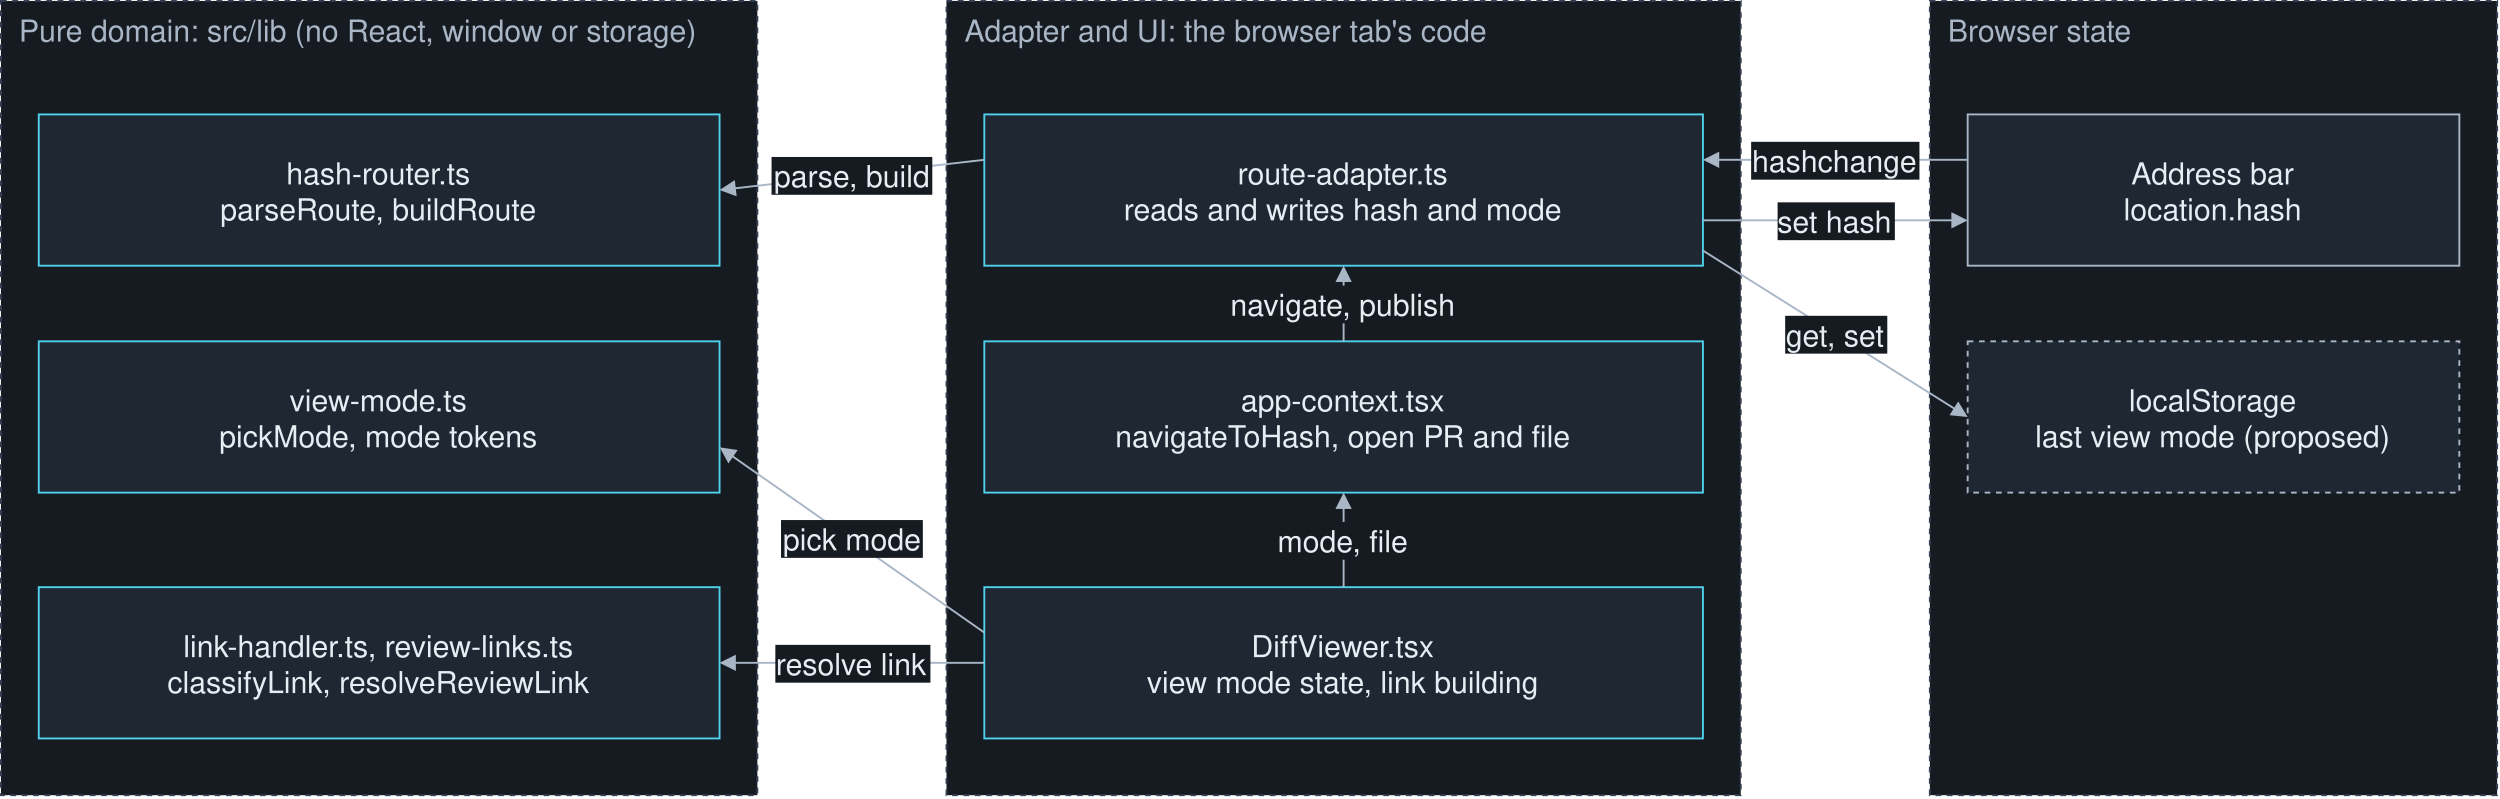
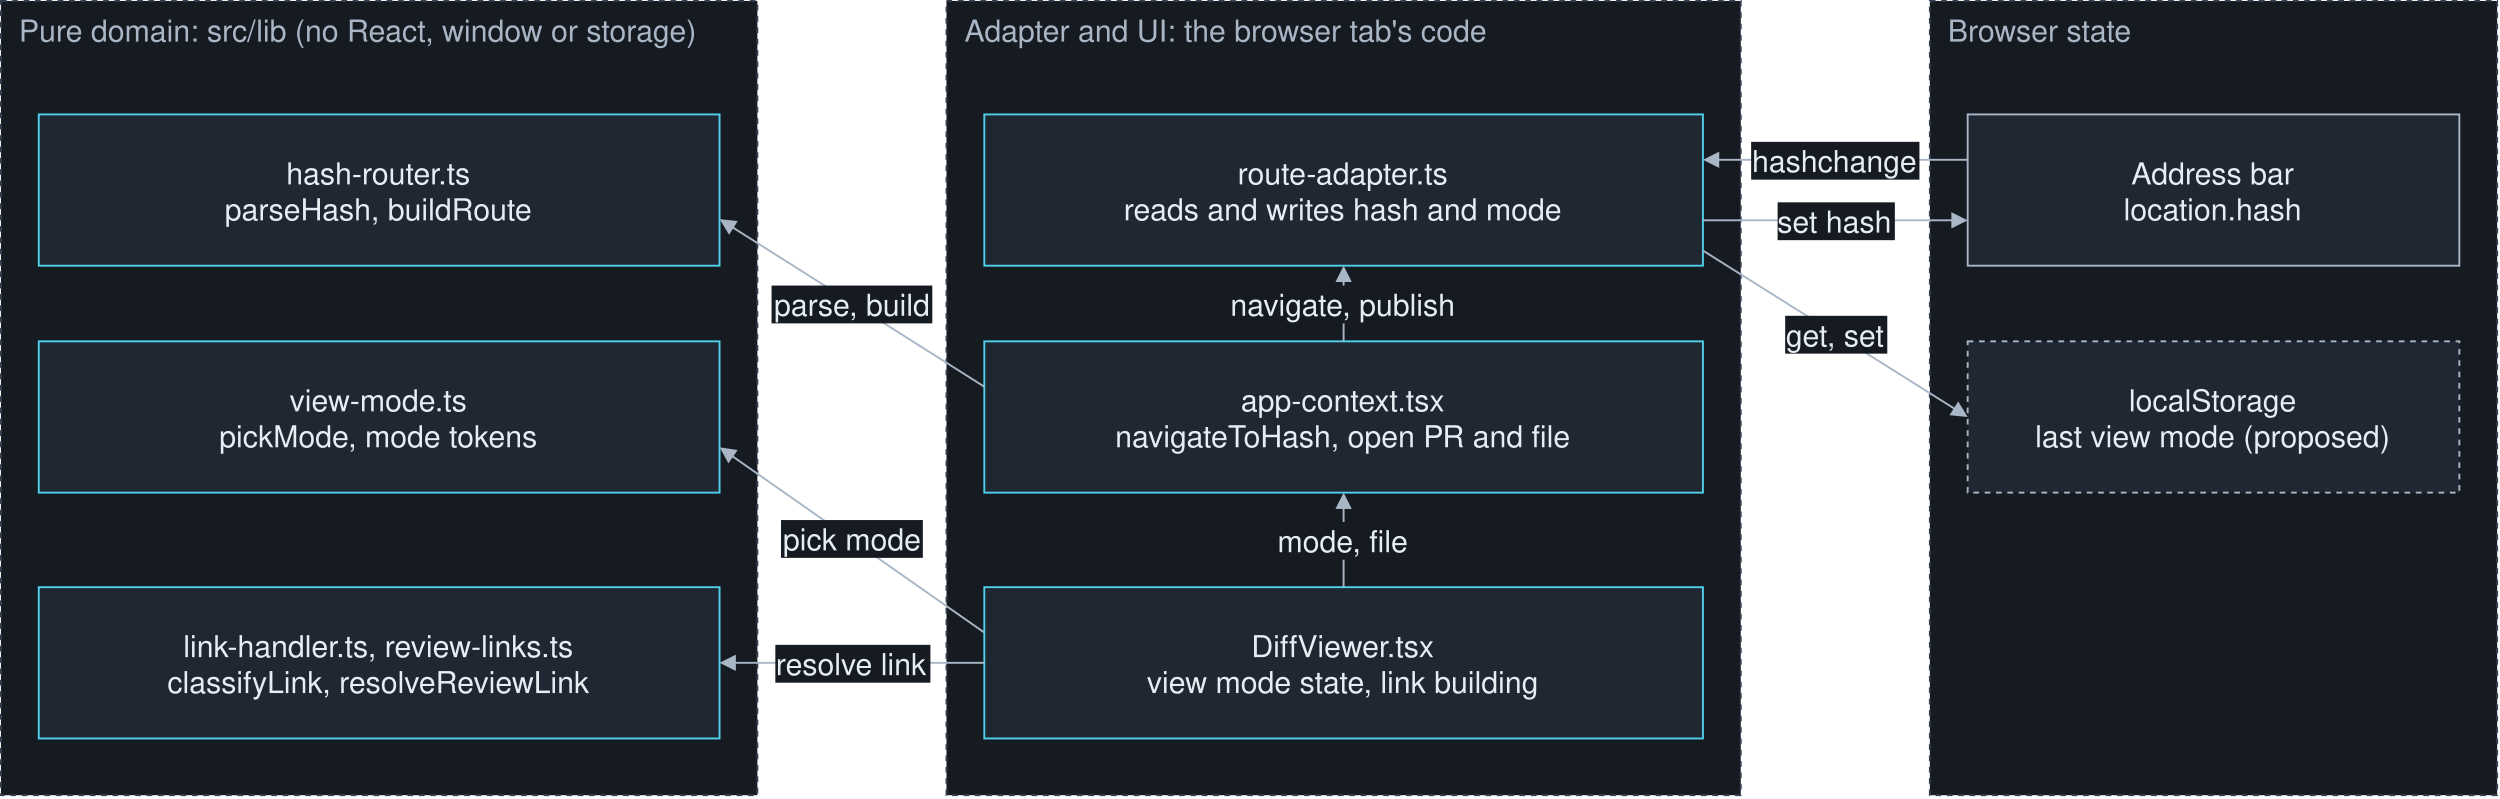
<svg xmlns="http://www.w3.org/2000/svg" style="background: transparent; background-color: transparent; color-scheme: light dark;" version="1.1" width="1322px" height="422px" viewBox="0 0 1322 422">
  <defs />
  <g>
    <g data-cell-id="0">
      <g data-cell-id="1">
        <g data-cell-id="lane-domain">
          <g transform="translate(0.5,0.5)">
            <rect x="0" y="0" width="400" height="420" fill="#161b22" stroke="#344052" stroke-dasharray="3 3" pointer-events="all" style="fill: light-dark(rgb(22, 27, 34), rgb(211, 215, 221)); stroke: light-dark(rgb(52, 64, 82), rgb(174, 184, 199));" />
          </g>
          <g>
            <g fill="#a9b6c6" font-family="Helvetica" text-anchor="start" font-size="16px" style="fill: light-dark(rgb(169, 182, 198), rgb(73, 84, 98));">
              <text x="10" y="22">Pure domain: src/lib (no React, window or storage)</text>
            </g>
          </g>
        </g>
        <g data-cell-id="lane-app">
          <g transform="translate(0.5,0.5)">
            <rect x="500" y="0" width="420" height="420" fill="#161b22" stroke="#344052" stroke-dasharray="3 3" pointer-events="all" style="fill: light-dark(rgb(22, 27, 34), rgb(211, 215, 221)); stroke: light-dark(rgb(52, 64, 82), rgb(174, 184, 199));" />
          </g>
          <g>
            <g fill="#a9b6c6" font-family="Helvetica" text-anchor="start" font-size="16px" style="fill: light-dark(rgb(169, 182, 198), rgb(73, 84, 98));">
              <text x="510" y="22">Adapter and UI: the browser tab's code</text>
            </g>
          </g>
        </g>
        <g data-cell-id="lane-browser">
          <g transform="translate(0.5,0.5)">
            <rect x="1020" y="0" width="300" height="420" fill="#161b22" stroke="#344052" stroke-dasharray="3 3" pointer-events="all" style="fill: light-dark(rgb(22, 27, 34), rgb(211, 215, 221)); stroke: light-dark(rgb(52, 64, 82), rgb(174, 184, 199));" />
          </g>
          <g>
            <g fill="#a9b6c6" font-family="Helvetica" text-anchor="start" font-size="16px" style="fill: light-dark(rgb(169, 182, 198), rgb(73, 84, 98));">
              <text x="1030" y="22">Browser state</text>
            </g>
          </g>
        </g>
        <g data-cell-id="route">
          <g transform="translate(0.5,0.5)">
            <rect x="20" y="60" width="360" height="80" fill="#1f2733" stroke="#4fd1ec" pointer-events="all" style="fill: light-dark(rgb(31, 39, 51), rgb(199, 205, 216)); stroke: light-dark(rgb(79, 209, 236), rgb(0, 101, 124));" />
          </g>
          <g>
            <g fill="#e6edf3" font-family="Helvetica" text-anchor="middle" font-size="16px" style="fill: light-dark(rgb(230, 237, 243), rgb(29, 35, 40));">
              <text x="200" y="97.5">hash-router.ts</text>
-               <text x="200" y="116.5">parseRoute, buildRoute</text>
+               <text x="200" y="116.5">parseHash, buildRoute</text>
            </g>
          </g>
        </g>
        <g data-cell-id="mode">
          <g transform="translate(0.5,0.5)">
            <rect x="20" y="180" width="360" height="80" fill="#1f2733" stroke="#4fd1ec" pointer-events="all" style="fill: light-dark(rgb(31, 39, 51), rgb(199, 205, 216)); stroke: light-dark(rgb(79, 209, 236), rgb(0, 101, 124));" />
          </g>
          <g>
            <g fill="#e6edf3" font-family="Helvetica" text-anchor="middle" font-size="16px" style="fill: light-dark(rgb(230, 237, 243), rgb(29, 35, 40));">
              <text x="200" y="217.5">view-mode.ts</text>
              <text x="200" y="236.5">pickMode, mode tokens</text>
            </g>
          </g>
        </g>
        <g data-cell-id="links">
          <g transform="translate(0.5,0.5)">
            <rect x="20" y="310" width="360" height="80" fill="#1f2733" stroke="#4fd1ec" pointer-events="all" style="fill: light-dark(rgb(31, 39, 51), rgb(199, 205, 216)); stroke: light-dark(rgb(79, 209, 236), rgb(0, 101, 124));" />
          </g>
          <g>
            <g fill="#e6edf3" font-family="Helvetica" text-anchor="middle" font-size="16px" style="fill: light-dark(rgb(230, 237, 243), rgb(29, 35, 40));">
              <text x="200" y="347.5">link-handler.ts, review-links.ts</text>
              <text x="200" y="366.5">classifyLink, resolveReviewLink</text>
            </g>
          </g>
        </g>
        <g data-cell-id="adapter">
          <g transform="translate(0.5,0.5)">
            <rect x="520" y="60" width="380" height="80" fill="#1f2733" stroke="#4fd1ec" pointer-events="all" style="fill: light-dark(rgb(31, 39, 51), rgb(199, 205, 216)); stroke: light-dark(rgb(79, 209, 236), rgb(0, 101, 124));" />
          </g>
          <g>
            <g fill="#e6edf3" font-family="Helvetica" text-anchor="middle" font-size="16px" style="fill: light-dark(rgb(230, 237, 243), rgb(29, 35, 40));">
              <text x="710" y="97.5">route-adapter.ts</text>
              <text x="710" y="116.5">reads and writes hash and mode</text>
            </g>
          </g>
        </g>
        <g data-cell-id="appctx">
          <g transform="translate(0.5,0.5)">
            <rect x="520" y="180" width="380" height="80" fill="#1f2733" stroke="#4fd1ec" pointer-events="all" style="fill: light-dark(rgb(31, 39, 51), rgb(199, 205, 216)); stroke: light-dark(rgb(79, 209, 236), rgb(0, 101, 124));" />
          </g>
          <g>
            <g fill="#e6edf3" font-family="Helvetica" text-anchor="middle" font-size="16px" style="fill: light-dark(rgb(230, 237, 243), rgb(29, 35, 40));">
              <text x="710" y="217.5">app-context.tsx</text>
              <text x="710" y="236.5">navigateToHash, open PR and file</text>
            </g>
          </g>
        </g>
        <g data-cell-id="diff">
          <g transform="translate(0.5,0.5)">
            <rect x="520" y="310" width="380" height="80" fill="#1f2733" stroke="#4fd1ec" pointer-events="all" style="fill: light-dark(rgb(31, 39, 51), rgb(199, 205, 216)); stroke: light-dark(rgb(79, 209, 236), rgb(0, 101, 124));" />
          </g>
          <g>
            <g fill="#e6edf3" font-family="Helvetica" text-anchor="middle" font-size="16px" style="fill: light-dark(rgb(230, 237, 243), rgb(29, 35, 40));">
              <text x="710" y="347.5">DiffViewer.tsx</text>
              <text x="710" y="366.5">view mode state, link building</text>
            </g>
          </g>
        </g>
        <g data-cell-id="addr">
          <g transform="translate(0.5,0.5)">
            <rect x="1040" y="60" width="260" height="80" fill="#1f2733" stroke="#a9b6c6" pointer-events="all" style="fill: light-dark(rgb(31, 39, 51), rgb(199, 205, 216)); stroke: light-dark(rgb(169, 182, 198), rgb(73, 84, 98));" />
          </g>
          <g>
            <g fill="#e6edf3" font-family="Helvetica" text-anchor="middle" font-size="16px" style="fill: light-dark(rgb(230, 237, 243), rgb(29, 35, 40));">
              <text x="1170" y="97.5">Address bar</text>
              <text x="1170" y="116.5">location.hash</text>
            </g>
          </g>
        </g>
        <g data-cell-id="storage">
          <g transform="translate(0.5,0.5)">
            <rect x="1040" y="180" width="260" height="80" fill="#1f2733" stroke="#a9b6c6" stroke-dasharray="3 3" pointer-events="all" style="fill: light-dark(rgb(31, 39, 51), rgb(199, 205, 216)); stroke: light-dark(rgb(169, 182, 198), rgb(73, 84, 98));" />
          </g>
          <g>
            <g fill="#e6edf3" font-family="Helvetica" text-anchor="middle" font-size="16px" style="fill: light-dark(rgb(230, 237, 243), rgb(29, 35, 40));">
              <text x="1170" y="217.5">localStorage</text>
              <text x="1170" y="236.5">last view mode (proposed)</text>
            </g>
          </g>
        </g>
        <g data-cell-id="e-addr-adapter">
          <g transform="translate(0.5,0.5)">
            <path d="M 1040 84 L 908.12 84" fill="none" stroke="#a9b6c6" stroke-miterlimit="10" pointer-events="stroke" style="stroke: light-dark(rgb(169, 182, 198), rgb(73, 84, 98));" />
            <path d="M 901.12 84 L 908.12 80.5 L 908.12 87.5 Z" fill="#a9b6c6" stroke="#a9b6c6" stroke-miterlimit="10" pointer-events="all" style="fill: light-dark(rgb(169, 182, 198), rgb(73, 84, 98)); stroke: light-dark(rgb(169, 182, 198), rgb(73, 84, 98));" />
          </g>
          <g>
            <g fill="#e6edf3" font-family="Helvetica" text-anchor="middle" font-size="16px" style="fill: light-dark(rgb(230, 237, 243), rgb(29, 35, 40));">
              <rect fill="#161b22" stroke="none" x="926" y="75" width="89" height="20" stroke-width="0" style="fill: light-dark(rgb(22, 27, 34), rgb(211, 215, 221));" />
              <text x="970" y="91">hashchange</text>
            </g>
          </g>
        </g>
        <g data-cell-id="e-adapter-addr">
          <g transform="translate(0.5,0.5)">
            <path d="M 900 116 L 1031.88 116" fill="none" stroke="#a9b6c6" stroke-miterlimit="10" pointer-events="stroke" style="stroke: light-dark(rgb(169, 182, 198), rgb(73, 84, 98));" />
            <path d="M 1038.88 116 L 1031.88 119.5 L 1031.88 112.5 Z" fill="#a9b6c6" stroke="#a9b6c6" stroke-miterlimit="10" pointer-events="all" style="fill: light-dark(rgb(169, 182, 198), rgb(73, 84, 98)); stroke: light-dark(rgb(169, 182, 198), rgb(73, 84, 98));" />
          </g>
          <g>
            <g fill="#e6edf3" font-family="Helvetica" text-anchor="middle" font-size="16px" style="fill: light-dark(rgb(230, 237, 243), rgb(29, 35, 40));">
              <rect fill="#161b22" stroke="none" x="940" y="107" width="62" height="20" stroke-width="0" style="fill: light-dark(rgb(22, 27, 34), rgb(211, 215, 221));" />
              <text x="970" y="123">set hash</text>
            </g>
          </g>
        </g>
-         <g data-cell-id="e-adapter-route">
-           <g transform="translate(0.5,0.5)">
-             <path d="M 520 84 L 388.07 99.08" fill="none" stroke="#a9b6c6" stroke-miterlimit="10" pointer-events="stroke" style="stroke: light-dark(rgb(169, 182, 198), rgb(73, 84, 98));" />
-             <path d="M 381.11 99.87 L 387.67 95.6 L 388.46 102.56 Z" fill="#a9b6c6" stroke="#a9b6c6" stroke-miterlimit="10" pointer-events="all" style="fill: light-dark(rgb(169, 182, 198), rgb(73, 84, 98)); stroke: light-dark(rgb(169, 182, 198), rgb(73, 84, 98));" />
-           </g>
-           <g>
-             <g fill="#e6edf3" font-family="Helvetica" text-anchor="middle" font-size="16px" style="fill: light-dark(rgb(230, 237, 243), rgb(29, 35, 40));">
-               <rect fill="#161b22" stroke="none" x="408" y="83" width="85" height="20" stroke-width="0" style="fill: light-dark(rgb(22, 27, 34), rgb(211, 215, 221));" />
-               <text x="450.45" y="98.95">parse, build</text>
+         <g data-cell-id="e-app-route">
+           <g transform="translate(0.5,0.5)">
+             <path d="M 520 204 L 386.91 119.74" fill="none" stroke="#a9b6c6" stroke-miterlimit="10" pointer-events="stroke" style="stroke: light-dark(rgb(169, 182, 198), rgb(73, 84, 98));" />
+             <path d="M 381 116 L 385.04 122.7 L 388.79 116.79 Z" fill="#a9b6c6" stroke="#a9b6c6" stroke-miterlimit="10" pointer-events="all" style="fill: light-dark(rgb(169, 182, 198), rgb(73, 84, 98)); stroke: light-dark(rgb(169, 182, 198), rgb(73, 84, 98));" />
+           </g>
+           <g>
+             <g fill="#e6edf3" font-family="Helvetica" text-anchor="middle" font-size="16px" style="fill: light-dark(rgb(230, 237, 243), rgb(29, 35, 40));">
+               <rect fill="#161b22" stroke="none" x="408" y="151" width="85" height="20" stroke-width="0" style="fill: light-dark(rgb(22, 27, 34), rgb(211, 215, 221));" />
+               <text x="450.5" y="167">parse, build</text>
            </g>
          </g>
        </g>
        <g data-cell-id="e-diff-mode">
          <g transform="translate(0.5,0.5)">
            <path d="M 520 334 L 386.73 240.71" fill="none" stroke="#a9b6c6" stroke-miterlimit="10" pointer-events="stroke" style="stroke: light-dark(rgb(169, 182, 198), rgb(73, 84, 98));" />
            <path d="M 381 236.7 L 388.73 237.84 L 384.73 243.58 Z" fill="#a9b6c6" stroke="#a9b6c6" stroke-miterlimit="10" pointer-events="all" style="fill: light-dark(rgb(169, 182, 198), rgb(73, 84, 98)); stroke: light-dark(rgb(169, 182, 198), rgb(73, 84, 98));" />
          </g>
          <g>
            <g fill="#e6edf3" font-family="Helvetica" text-anchor="middle" font-size="16px" style="fill: light-dark(rgb(230, 237, 243), rgb(29, 35, 40));">
              <rect fill="#161b22" stroke="none" x="413" y="275" width="75" height="20" stroke-width="0" style="fill: light-dark(rgb(22, 27, 34), rgb(211, 215, 221));" />
              <text x="450.5" y="291">pick mode</text>
            </g>
          </g>
        </g>
        <g data-cell-id="e-adapter-storage">
          <g transform="translate(0.5,0.5)">
            <path d="M 900 132 L 1033.13 215.68" fill="none" stroke="#a9b6c6" stroke-miterlimit="10" pointer-events="stroke" style="stroke: light-dark(rgb(169, 182, 198), rgb(73, 84, 98));" />
            <path d="M 1039.05 219.41 L 1031.26 218.64 L 1034.99 212.72 Z" fill="#a9b6c6" stroke="#a9b6c6" stroke-miterlimit="10" pointer-events="all" style="fill: light-dark(rgb(169, 182, 198), rgb(73, 84, 98)); stroke: light-dark(rgb(169, 182, 198), rgb(73, 84, 98));" />
          </g>
          <g>
            <g fill="#e6edf3" font-family="Helvetica" text-anchor="middle" font-size="16px" style="fill: light-dark(rgb(230, 237, 243), rgb(29, 35, 40));">
              <rect fill="#161b22" stroke="none" x="944" y="167" width="54" height="20" stroke-width="0" style="fill: light-dark(rgb(22, 27, 34), rgb(211, 215, 221));" />
              <text x="970.27" y="183.17">get, set</text>
            </g>
          </g>
        </g>
        <g data-cell-id="e-app-adapter">
          <g transform="translate(0.5,0.5)">
            <path d="M 710 180 L 710 148.12" fill="none" stroke="#a9b6c6" stroke-miterlimit="10" pointer-events="stroke" style="stroke: light-dark(rgb(169, 182, 198), rgb(73, 84, 98));" />
            <path d="M 710 141.12 L 713.5 148.12 L 706.5 148.12 Z" fill="#a9b6c6" stroke="#a9b6c6" stroke-miterlimit="10" pointer-events="all" style="fill: light-dark(rgb(169, 182, 198), rgb(73, 84, 98)); stroke: light-dark(rgb(169, 182, 198), rgb(73, 84, 98));" />
          </g>
          <g>
            <g fill="#e6edf3" font-family="Helvetica" text-anchor="middle" font-size="16px" style="fill: light-dark(rgb(230, 237, 243), rgb(29, 35, 40));">
              <rect fill="#161b22" stroke="none" x="650" y="151" width="122" height="20" stroke-width="0" style="fill: light-dark(rgb(22, 27, 34), rgb(211, 215, 221));" />
              <text x="710" y="167">navigate, publish</text>
            </g>
          </g>
        </g>
        <g data-cell-id="e-diff-app">
          <g transform="translate(0.5,0.5)">
            <path d="M 710 310 L 710 268.12" fill="none" stroke="#a9b6c6" stroke-miterlimit="10" pointer-events="stroke" style="stroke: light-dark(rgb(169, 182, 198), rgb(73, 84, 98));" />
            <path d="M 710 261.12 L 713.5 268.12 L 706.5 268.12 Z" fill="#a9b6c6" stroke="#a9b6c6" stroke-miterlimit="10" pointer-events="all" style="fill: light-dark(rgb(169, 182, 198), rgb(73, 84, 98)); stroke: light-dark(rgb(169, 182, 198), rgb(73, 84, 98));" />
          </g>
          <g>
            <g fill="#e6edf3" font-family="Helvetica" text-anchor="middle" font-size="16px" style="fill: light-dark(rgb(230, 237, 243), rgb(29, 35, 40));">
              <rect fill="#161b22" stroke="none" x="675" y="276" width="71" height="20" stroke-width="0" style="fill: light-dark(rgb(22, 27, 34), rgb(211, 215, 221));" />
              <text x="710" y="292">mode, file</text>
            </g>
          </g>
        </g>
        <g data-cell-id="e-diff-links">
          <g transform="translate(0.5,0.5)">
            <path d="M 520 350 L 388.12 350" fill="none" stroke="#a9b6c6" stroke-miterlimit="10" pointer-events="stroke" style="stroke: light-dark(rgb(169, 182, 198), rgb(73, 84, 98));" />
            <path d="M 381.12 350 L 388.12 346.5 L 388.12 353.5 Z" fill="#a9b6c6" stroke="#a9b6c6" stroke-miterlimit="10" pointer-events="all" style="fill: light-dark(rgb(169, 182, 198), rgb(73, 84, 98)); stroke: light-dark(rgb(169, 182, 198), rgb(73, 84, 98));" />
          </g>
          <g>
            <g fill="#e6edf3" font-family="Helvetica" text-anchor="middle" font-size="16px" style="fill: light-dark(rgb(230, 237, 243), rgb(29, 35, 40));">
              <rect fill="#161b22" stroke="none" x="410" y="341" width="82" height="20" stroke-width="0" style="fill: light-dark(rgb(22, 27, 34), rgb(211, 215, 221));" />
              <text x="450" y="357">resolve link</text>
            </g>
          </g>
        </g>
      </g>
    </g>
  </g>
</svg>
